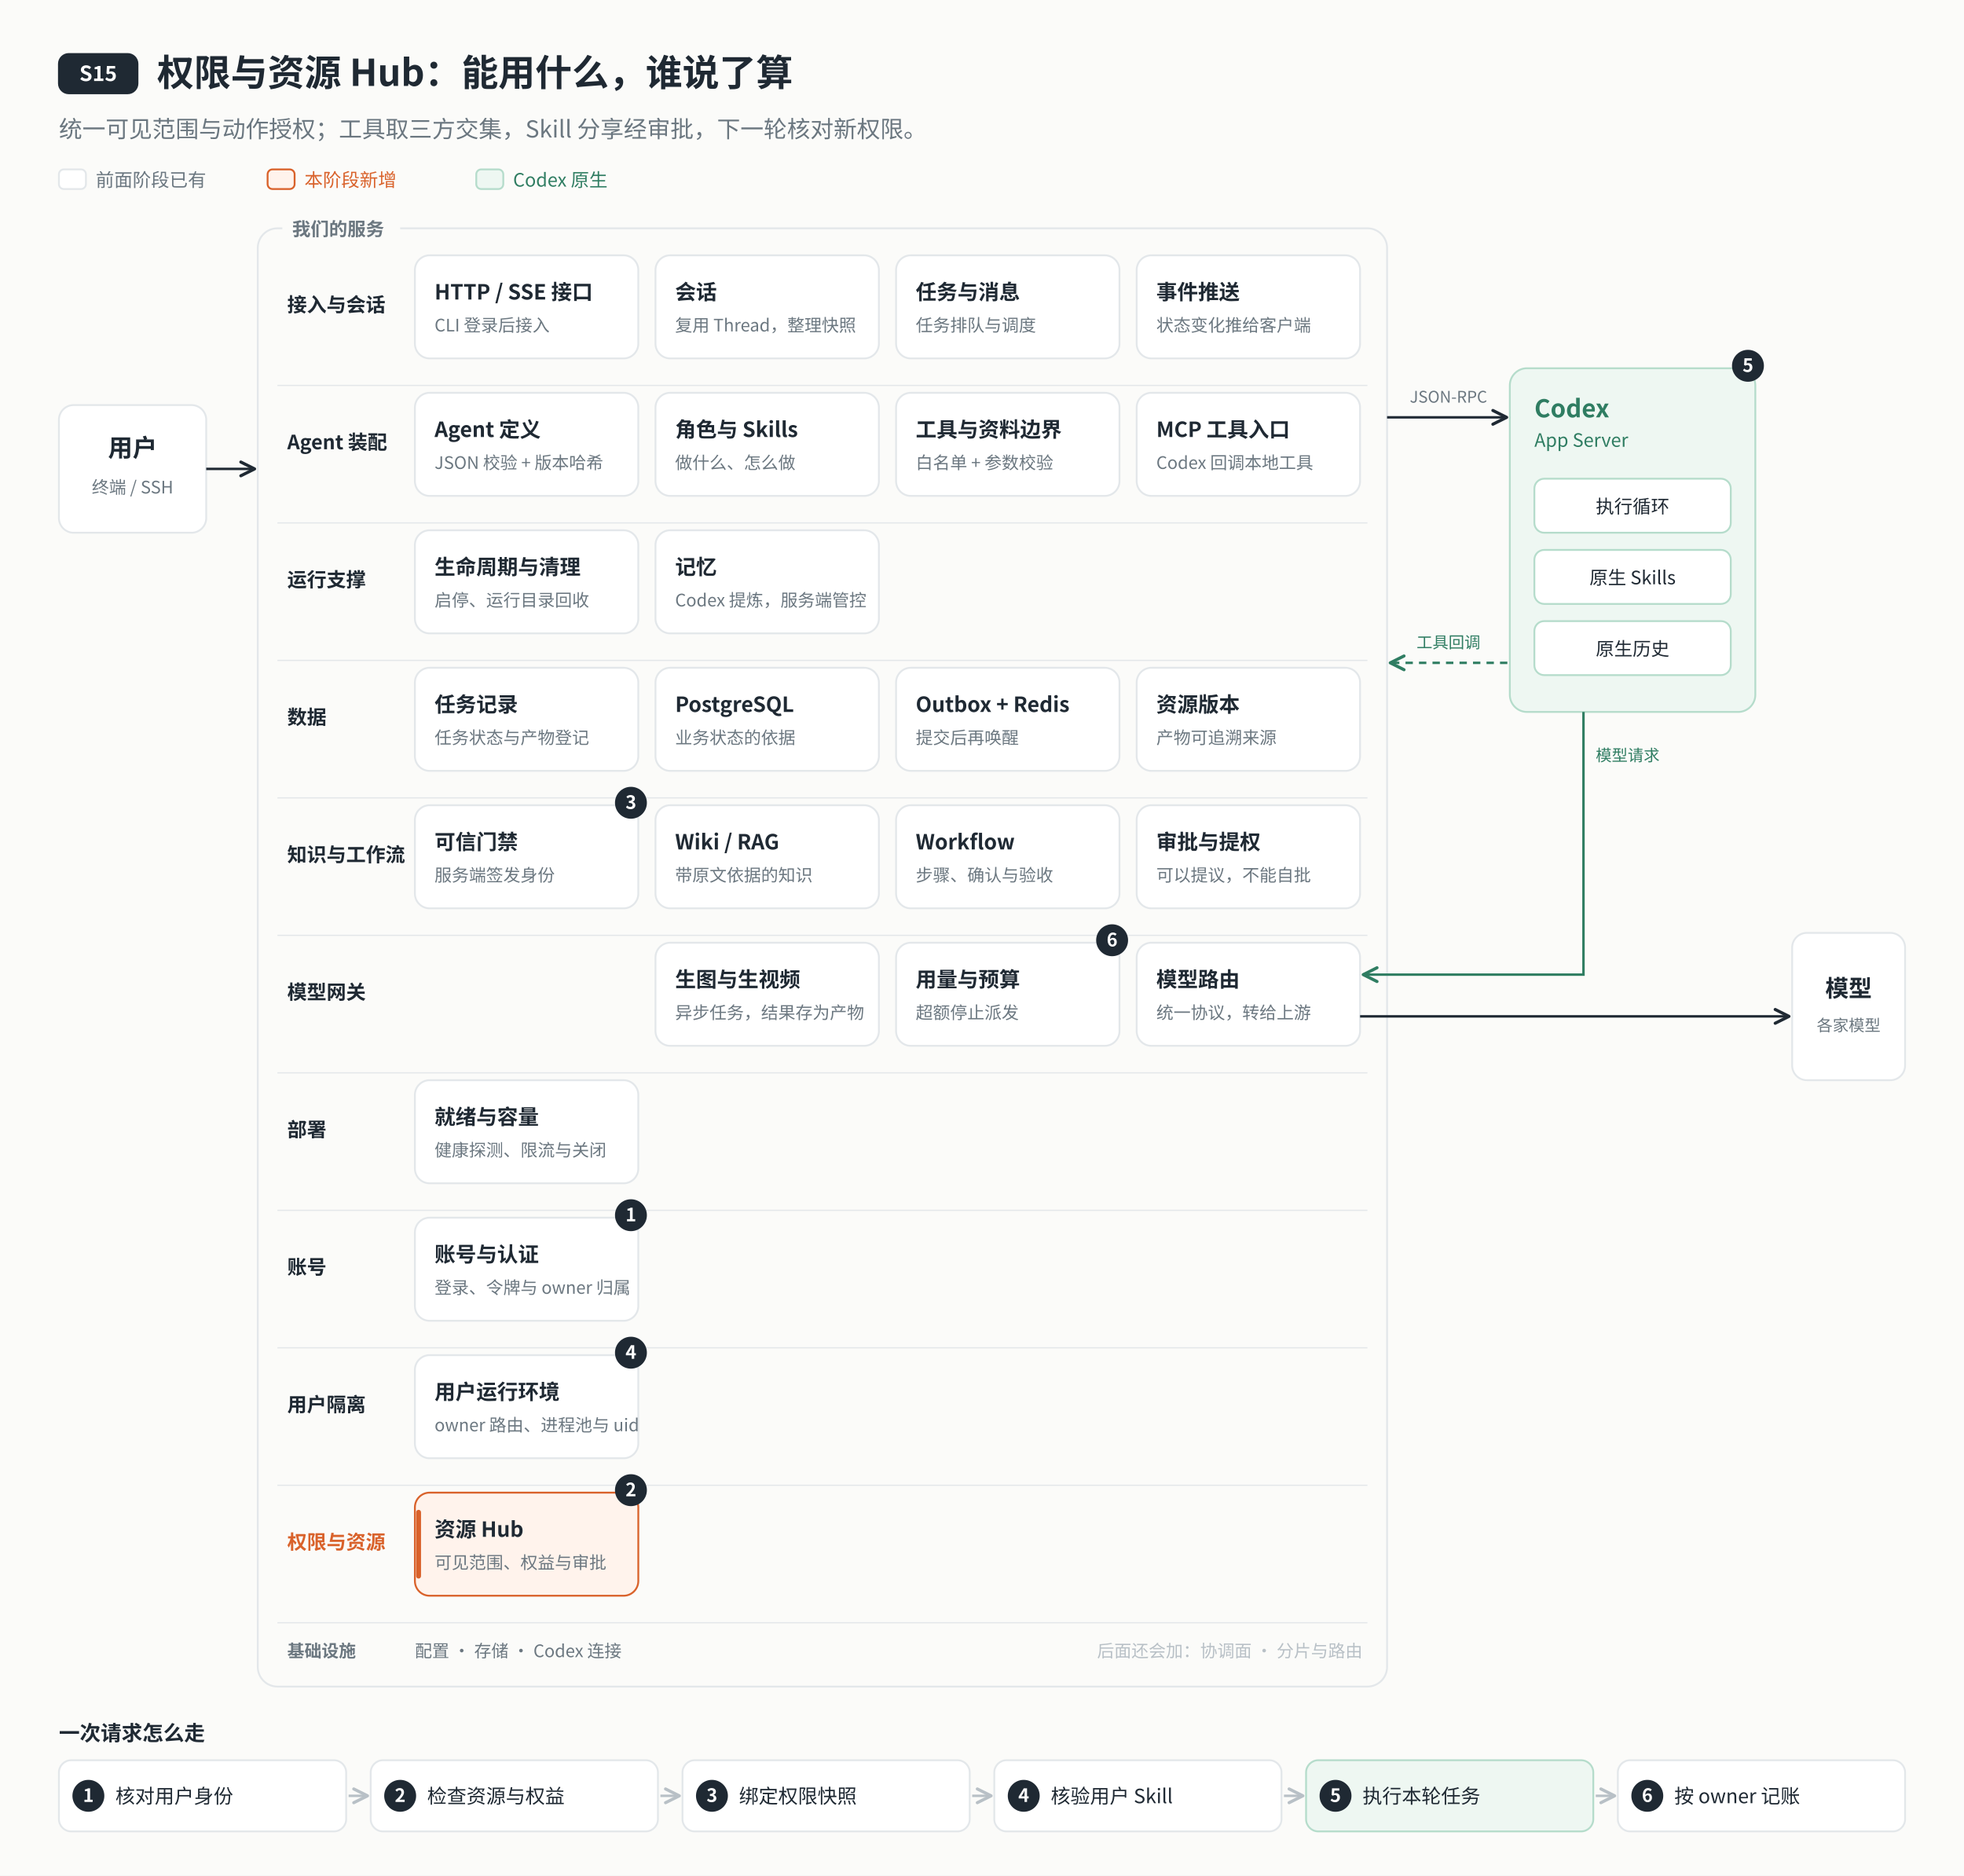
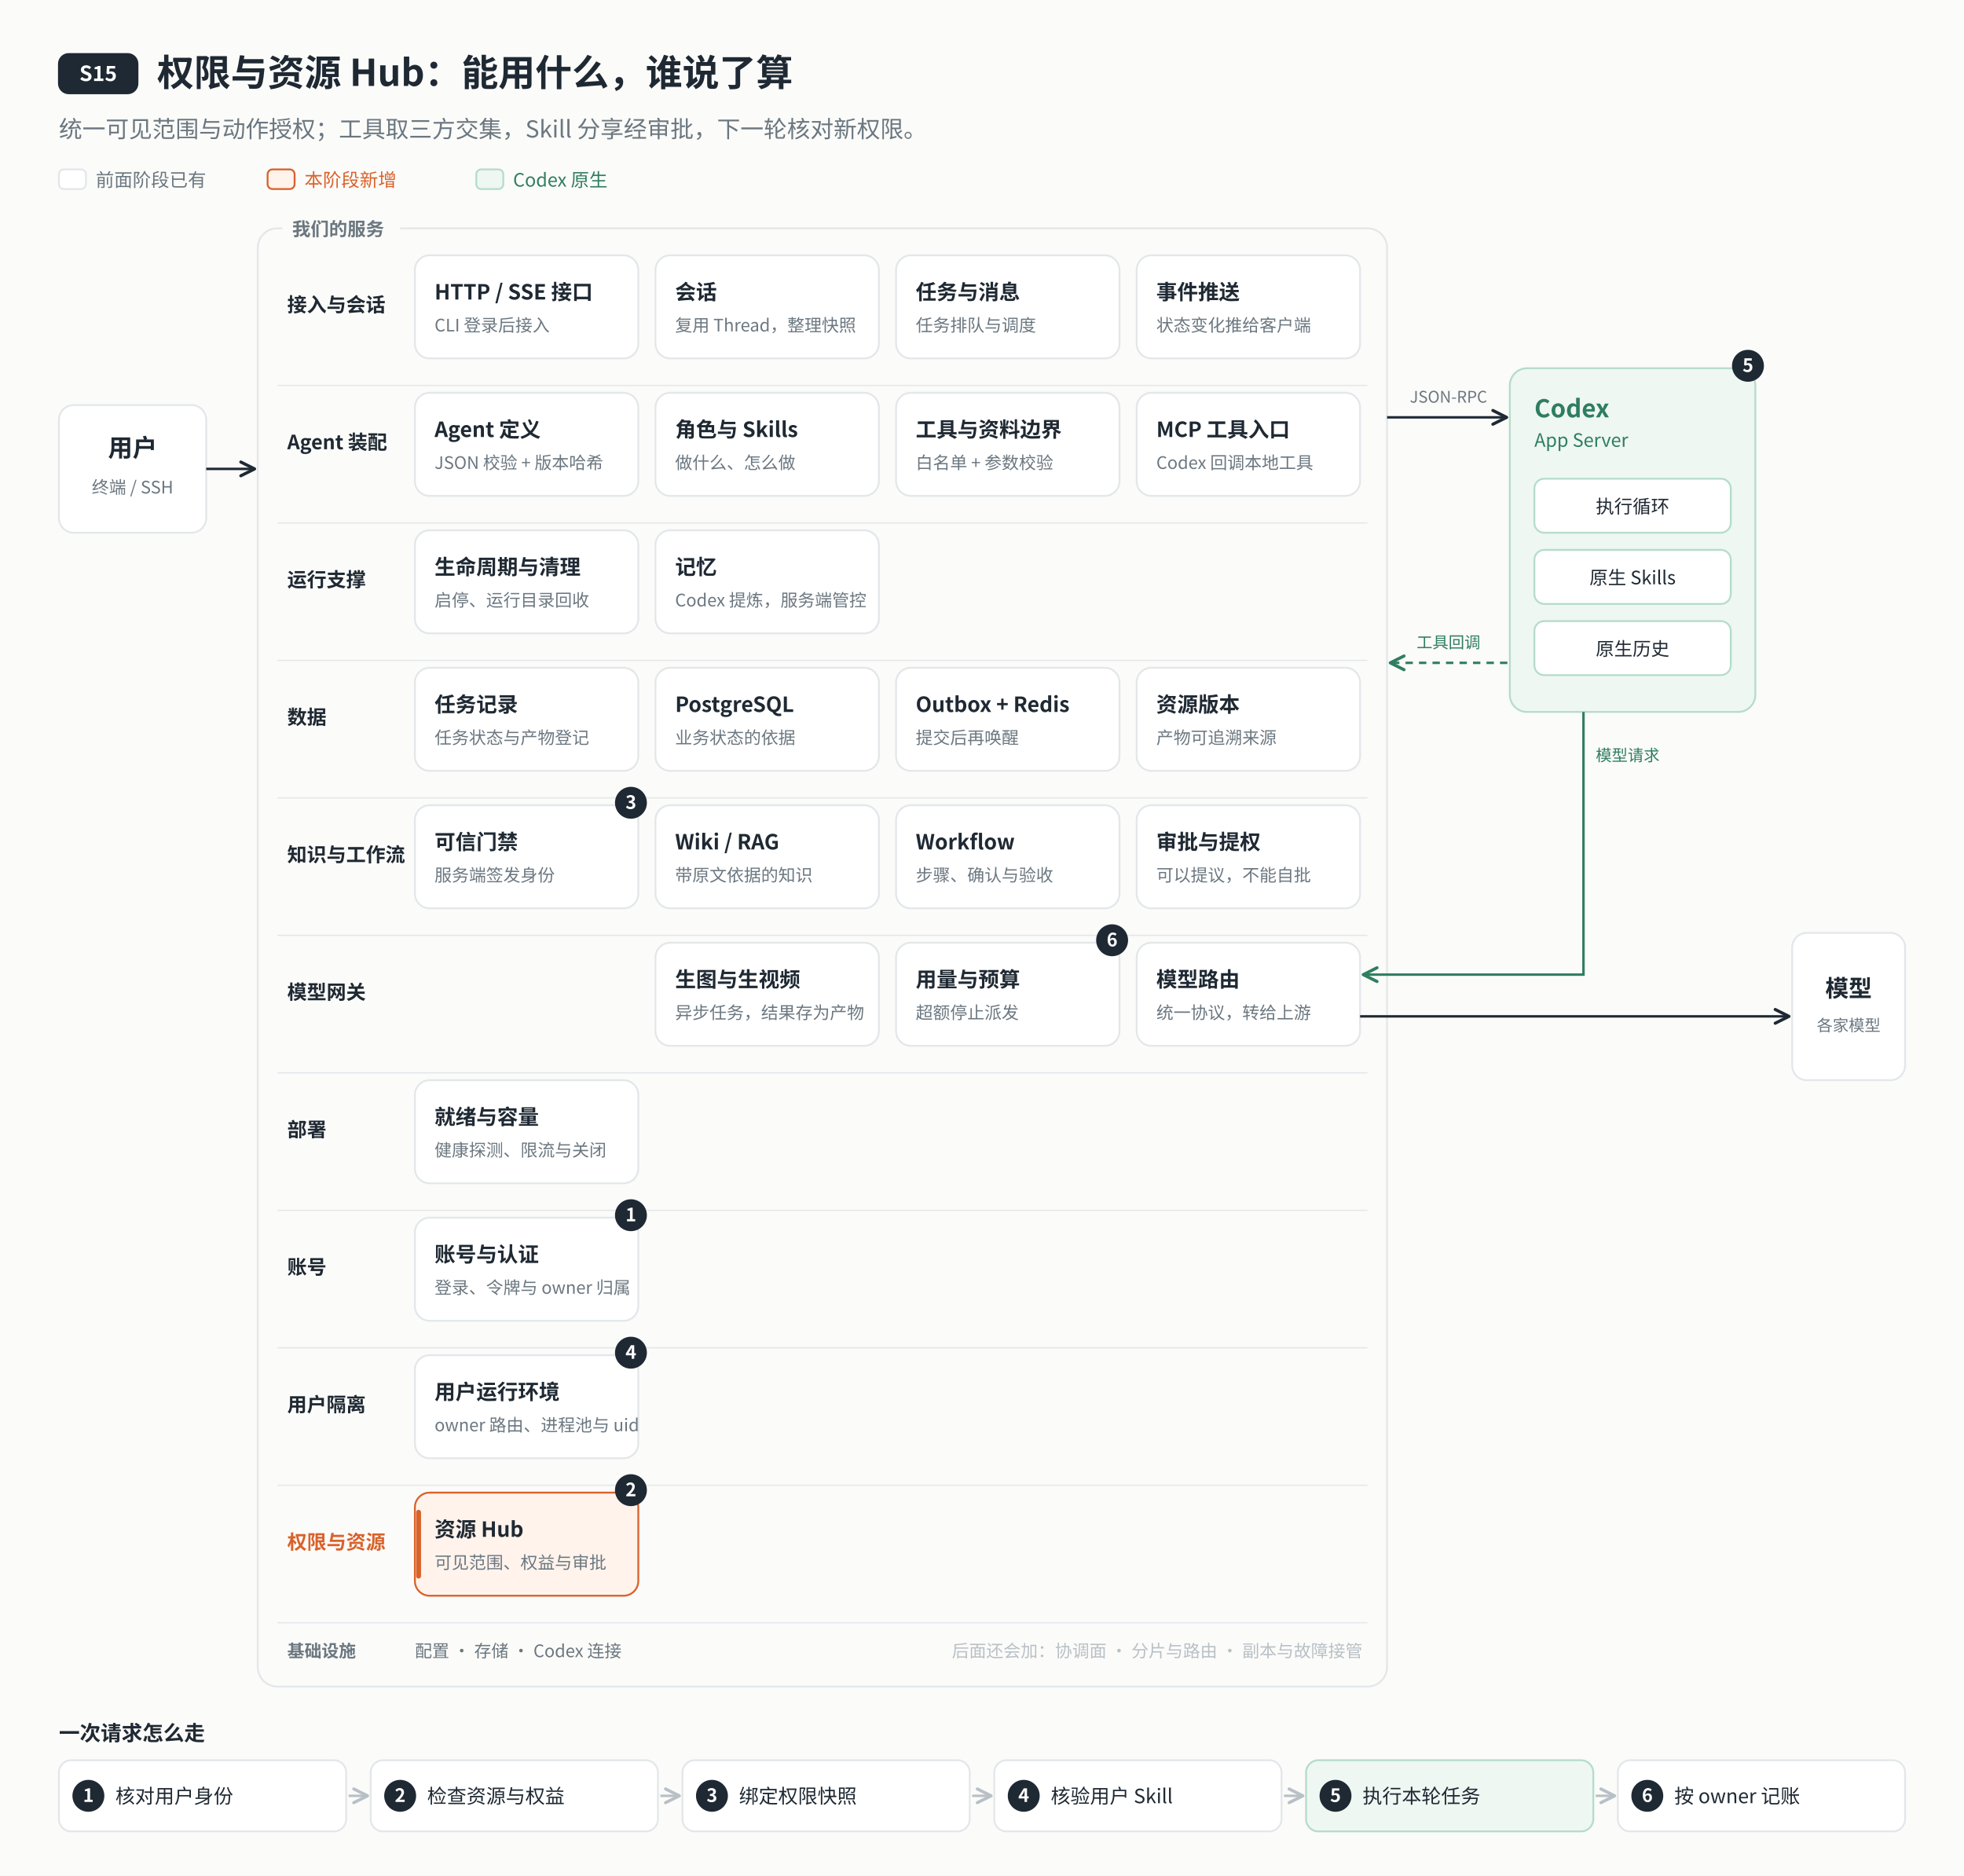
<svg xmlns="http://www.w3.org/2000/svg" width="1600" height="1528" viewBox="0 0 1600 1528" role="img" aria-labelledby="title desc">
  <defs>
    <marker id="mB8C0C6" viewBox="0 0 10 10" refX="8" refY="5" markerWidth="7" markerHeight="7" orient="auto-start-reverse">
      <path d="M1 1 L9 5 L1 9" fill="none" stroke="#B8C0C6" stroke-width="1.8" stroke-linecap="round" stroke-linejoin="round" />
    </marker>
    <marker id="m1F2933" viewBox="0 0 10 10" refX="8" refY="5" markerWidth="7" markerHeight="7" orient="auto-start-reverse">
      <path d="M1 1 L9 5 L1 9" fill="none" stroke="#1F2933" stroke-width="1.8" stroke-linecap="round" stroke-linejoin="round" />
    </marker>
    <marker id="m2F7D62" viewBox="0 0 10 10" refX="8" refY="5" markerWidth="7" markerHeight="7" orient="auto-start-reverse">
      <path d="M1 1 L9 5 L1 9" fill="none" stroke="#2F7D62" stroke-width="1.8" stroke-linecap="round" stroke-linejoin="round" />
    </marker>
  </defs>
  <g font-family="PingFang SC, Microsoft YaHei, Noto Sans CJK SC, sans-serif">
    <rect x="0" y="0" width="1600" height="1528" fill="#FBFBF9" />
    <rect x="48" y="44" width="64" height="32" rx="8" fill="#1F2933" stroke="#1F2933" stroke-width="1.5" />
    <text x="80" y="66" font-size="17" fill="#fff" font-weight="700" text-anchor="middle">S15</text>
    <text x="128" y="70" font-size="30" fill="#1F2933" font-weight="700" text-anchor="start">权限与资源 Hub：能用什么，谁说了算</text>
    <text x="48" y="112" font-size="19" fill="#6B7780" font-weight="400" text-anchor="start">统一可见范围与动作授权；工具取三方交集，Skill 分享经审批，下一轮核对新权限。</text>
    <rect x="48" y="138" width="22" height="16" rx="4" fill="#FFFFFF" stroke="#E3E7EA" stroke-width="1.5" />
    <text x="78" y="152" font-size="15" fill="#6B7780" font-weight="400" text-anchor="start">前面阶段已有</text>
    <rect x="218" y="138" width="22" height="16" rx="4" fill="#FFF3EC" stroke="#D9622B" stroke-width="1.5" />
    <text x="248" y="152" font-size="15" fill="#D9622B" font-weight="400" text-anchor="start">本阶段新增</text>
    <rect x="388" y="138" width="22" height="16" rx="4" fill="#EEF7F2" stroke="#B5DCCB" stroke-width="1.5" />
    <text x="418" y="152" font-size="15" fill="#2F7D62" font-weight="400" text-anchor="start">Codex 原生</text>
    <rect x="48" y="330" width="120" height="104" rx="12" fill="#FFFFFF" stroke="#E3E7EA" stroke-width="1.5" />
    <text x="108" y="372" font-size="20" fill="#1F2933" font-weight="600" text-anchor="middle">用户</text>
    <text x="108" y="402" font-size="14" fill="#6B7780" font-weight="400" text-anchor="middle">终端 / SSH</text>
    <rect x="210" y="186" width="920" height="1188" rx="16" fill="none" stroke="#E3E7EA" stroke-width="1.5" />
    <rect x="230" y="175" width="96" height="22" fill="#FBFBF9" />
    <text x="238" y="192" font-size="15" fill="#6B7780" font-weight="600" text-anchor="start">我们的服务</text>
    <text x="234" y="254" font-size="16" fill="#1F2933" font-weight="600" text-anchor="start">接入与会话</text>
    <rect x="338" y="208" width="182" height="84" rx="12" fill="#FFFFFF" stroke="#E3E7EA" stroke-width="1.5" />
    <text x="354" y="244" font-size="17" fill="#1F2933" font-weight="600" text-anchor="start">HTTP / SSE 接口</text>
    <text x="354" y="270" font-size="14" fill="#6B7780" font-weight="400" text-anchor="start">CLI 登录后接入</text>
    <rect x="534" y="208" width="182" height="84" rx="12" fill="#FFFFFF" stroke="#E3E7EA" stroke-width="1.5" />
    <text x="550" y="244" font-size="17" fill="#1F2933" font-weight="600" text-anchor="start">会话</text>
    <text x="550" y="270" font-size="14" fill="#6B7780" font-weight="400" text-anchor="start">复用 Thread，整理快照</text>
    <rect x="730" y="208" width="182" height="84" rx="12" fill="#FFFFFF" stroke="#E3E7EA" stroke-width="1.5" />
    <text x="746" y="244" font-size="17" fill="#1F2933" font-weight="600" text-anchor="start">任务与消息</text>
    <text x="746" y="270" font-size="14" fill="#6B7780" font-weight="400" text-anchor="start">任务排队与调度</text>
    <rect x="926" y="208" width="182" height="84" rx="12" fill="#FFFFFF" stroke="#E3E7EA" stroke-width="1.5" />
    <text x="942" y="244" font-size="17" fill="#1F2933" font-weight="600" text-anchor="start">事件推送</text>
    <text x="942" y="270" font-size="14" fill="#6B7780" font-weight="400" text-anchor="start">状态变化推给客户端</text>
    <text x="234" y="366" font-size="16" fill="#1F2933" font-weight="600" text-anchor="start">Agent 装配</text>
    <line x1="226" y1="314" x2="1114" y2="314" stroke="#E3E7EA" stroke-width="1" />
    <rect x="338" y="320" width="182" height="84" rx="12" fill="#FFFFFF" stroke="#E3E7EA" stroke-width="1.5" />
    <text x="354" y="356" font-size="17" fill="#1F2933" font-weight="600" text-anchor="start">Agent 定义</text>
    <text x="354" y="382" font-size="14" fill="#6B7780" font-weight="400" text-anchor="start">JSON 校验 + 版本哈希</text>
    <rect x="534" y="320" width="182" height="84" rx="12" fill="#FFFFFF" stroke="#E3E7EA" stroke-width="1.5" />
    <text x="550" y="356" font-size="17" fill="#1F2933" font-weight="600" text-anchor="start">角色与 Skills</text>
    <text x="550" y="382" font-size="14" fill="#6B7780" font-weight="400" text-anchor="start">做什么、怎么做</text>
    <rect x="730" y="320" width="182" height="84" rx="12" fill="#FFFFFF" stroke="#E3E7EA" stroke-width="1.5" />
    <text x="746" y="356" font-size="17" fill="#1F2933" font-weight="600" text-anchor="start">工具与资料边界</text>
    <text x="746" y="382" font-size="14" fill="#6B7780" font-weight="400" text-anchor="start">白名单 + 参数校验</text>
    <rect x="926" y="320" width="182" height="84" rx="12" fill="#FFFFFF" stroke="#E3E7EA" stroke-width="1.5" />
    <text x="942" y="356" font-size="17" fill="#1F2933" font-weight="600" text-anchor="start">MCP 工具入口</text>
    <text x="942" y="382" font-size="14" fill="#6B7780" font-weight="400" text-anchor="start">Codex 回调本地工具</text>
    <text x="234" y="478" font-size="16" fill="#1F2933" font-weight="600" text-anchor="start">运行支撑</text>
    <line x1="226" y1="426" x2="1114" y2="426" stroke="#E3E7EA" stroke-width="1" />
    <rect x="338" y="432" width="182" height="84" rx="12" fill="#FFFFFF" stroke="#E3E7EA" stroke-width="1.5" />
    <text x="354" y="468" font-size="17" fill="#1F2933" font-weight="600" text-anchor="start">生命周期与清理</text>
    <text x="354" y="494" font-size="14" fill="#6B7780" font-weight="400" text-anchor="start">启停、运行目录回收</text>
    <rect x="534" y="432" width="182" height="84" rx="12" fill="#FFFFFF" stroke="#E3E7EA" stroke-width="1.5" />
    <text x="550" y="468" font-size="17" fill="#1F2933" font-weight="600" text-anchor="start">记忆</text>
    <text x="550" y="494" font-size="14" fill="#6B7780" font-weight="400" text-anchor="start">Codex 提炼，服务端管控</text>
    <text x="234" y="590" font-size="16" fill="#1F2933" font-weight="600" text-anchor="start">数据</text>
    <line x1="226" y1="538" x2="1114" y2="538" stroke="#E3E7EA" stroke-width="1" />
    <rect x="338" y="544" width="182" height="84" rx="12" fill="#FFFFFF" stroke="#E3E7EA" stroke-width="1.5" />
    <text x="354" y="580" font-size="17" fill="#1F2933" font-weight="600" text-anchor="start">任务记录</text>
    <text x="354" y="606" font-size="14" fill="#6B7780" font-weight="400" text-anchor="start">任务状态与产物登记</text>
    <rect x="534" y="544" width="182" height="84" rx="12" fill="#FFFFFF" stroke="#E3E7EA" stroke-width="1.5" />
    <text x="550" y="580" font-size="17" fill="#1F2933" font-weight="600" text-anchor="start">PostgreSQL</text>
    <text x="550" y="606" font-size="14" fill="#6B7780" font-weight="400" text-anchor="start">业务状态的依据</text>
    <rect x="730" y="544" width="182" height="84" rx="12" fill="#FFFFFF" stroke="#E3E7EA" stroke-width="1.5" />
    <text x="746" y="580" font-size="17" fill="#1F2933" font-weight="600" text-anchor="start">Outbox + Redis</text>
    <text x="746" y="606" font-size="14" fill="#6B7780" font-weight="400" text-anchor="start">提交后再唤醒</text>
    <rect x="926" y="544" width="182" height="84" rx="12" fill="#FFFFFF" stroke="#E3E7EA" stroke-width="1.5" />
    <text x="942" y="580" font-size="17" fill="#1F2933" font-weight="600" text-anchor="start">资源版本</text>
    <text x="942" y="606" font-size="14" fill="#6B7780" font-weight="400" text-anchor="start">产物可追溯来源</text>
    <text x="234" y="702" font-size="16" fill="#1F2933" font-weight="600" text-anchor="start">知识与工作流</text>
    <line x1="226" y1="650" x2="1114" y2="650" stroke="#E3E7EA" stroke-width="1" />
    <rect x="338" y="656" width="182" height="84" rx="12" fill="#FFFFFF" stroke="#E3E7EA" stroke-width="1.5" />
    <text x="354" y="692" font-size="17" fill="#1F2933" font-weight="600" text-anchor="start">可信门禁</text>
    <text x="354" y="718" font-size="14" fill="#6B7780" font-weight="400" text-anchor="start">服务端签发身份</text>
    <rect x="534" y="656" width="182" height="84" rx="12" fill="#FFFFFF" stroke="#E3E7EA" stroke-width="1.5" />
    <text x="550" y="692" font-size="17" fill="#1F2933" font-weight="600" text-anchor="start">Wiki / RAG</text>
    <text x="550" y="718" font-size="14" fill="#6B7780" font-weight="400" text-anchor="start">带原文依据的知识</text>
    <rect x="730" y="656" width="182" height="84" rx="12" fill="#FFFFFF" stroke="#E3E7EA" stroke-width="1.5" />
    <text x="746" y="692" font-size="17" fill="#1F2933" font-weight="600" text-anchor="start">Workflow</text>
    <text x="746" y="718" font-size="14" fill="#6B7780" font-weight="400" text-anchor="start">步骤、确认与验收</text>
    <rect x="926" y="656" width="182" height="84" rx="12" fill="#FFFFFF" stroke="#E3E7EA" stroke-width="1.5" />
    <text x="942" y="692" font-size="17" fill="#1F2933" font-weight="600" text-anchor="start">审批与提权</text>
    <text x="942" y="718" font-size="14" fill="#6B7780" font-weight="400" text-anchor="start">可以提议，不能自批</text>
    <text x="234" y="814" font-size="16" fill="#1F2933" font-weight="600" text-anchor="start">模型网关</text>
    <line x1="226" y1="762" x2="1114" y2="762" stroke="#E3E7EA" stroke-width="1" />
    <rect x="534" y="768" width="182" height="84" rx="12" fill="#FFFFFF" stroke="#E3E7EA" stroke-width="1.5" />
    <text x="550" y="804" font-size="17" fill="#1F2933" font-weight="600" text-anchor="start">生图与生视频</text>
    <text x="550" y="830" font-size="14" fill="#6B7780" font-weight="400" text-anchor="start">异步任务，结果存为产物</text>
    <rect x="730" y="768" width="182" height="84" rx="12" fill="#FFFFFF" stroke="#E3E7EA" stroke-width="1.5" />
    <text x="746" y="804" font-size="17" fill="#1F2933" font-weight="600" text-anchor="start">用量与预算</text>
    <text x="746" y="830" font-size="14" fill="#6B7780" font-weight="400" text-anchor="start">超额停止派发</text>
    <rect x="926" y="768" width="182" height="84" rx="12" fill="#FFFFFF" stroke="#E3E7EA" stroke-width="1.5" />
    <text x="942" y="804" font-size="17" fill="#1F2933" font-weight="600" text-anchor="start">模型路由</text>
    <text x="942" y="830" font-size="14" fill="#6B7780" font-weight="400" text-anchor="start">统一协议，转给上游</text>
    <text x="234" y="926" font-size="16" fill="#1F2933" font-weight="600" text-anchor="start">部署</text>
    <line x1="226" y1="874" x2="1114" y2="874" stroke="#E3E7EA" stroke-width="1" />
    <rect x="338" y="880" width="182" height="84" rx="12" fill="#FFFFFF" stroke="#E3E7EA" stroke-width="1.5" />
    <text x="354" y="916" font-size="17" fill="#1F2933" font-weight="600" text-anchor="start">就绪与容量</text>
    <text x="354" y="942" font-size="14" fill="#6B7780" font-weight="400" text-anchor="start">健康探测、限流与关闭</text>
    <text x="234" y="1038" font-size="16" fill="#1F2933" font-weight="600" text-anchor="start">账号</text>
    <line x1="226" y1="986" x2="1114" y2="986" stroke="#E3E7EA" stroke-width="1" />
    <rect x="338" y="992" width="182" height="84" rx="12" fill="#FFFFFF" stroke="#E3E7EA" stroke-width="1.5" />
    <text x="354" y="1028" font-size="17" fill="#1F2933" font-weight="600" text-anchor="start">账号与认证</text>
    <text x="354" y="1054" font-size="14" fill="#6B7780" font-weight="400" text-anchor="start">登录、令牌与 owner 归属</text>
    <text x="234" y="1150" font-size="16" fill="#1F2933" font-weight="600" text-anchor="start">用户隔离</text>
    <line x1="226" y1="1098" x2="1114" y2="1098" stroke="#E3E7EA" stroke-width="1" />
    <rect x="338" y="1104" width="182" height="84" rx="12" fill="#FFFFFF" stroke="#E3E7EA" stroke-width="1.5" />
    <text x="354" y="1140" font-size="17" fill="#1F2933" font-weight="600" text-anchor="start">用户运行环境</text>
    <text x="354" y="1166" font-size="14" fill="#6B7780" font-weight="400" text-anchor="start">owner 路由、进程池与 uid</text>
    <text x="234" y="1262" font-size="16" fill="#D9622B" font-weight="600" text-anchor="start">权限与资源</text>
    <line x1="226" y1="1210" x2="1114" y2="1210" stroke="#E3E7EA" stroke-width="1" />
    <rect x="338" y="1216" width="182" height="84" rx="12" fill="#FFF3EC" stroke="#D9622B" stroke-width="1.5" />
    <rect x="339" y="1230" width="4" height="56" rx="2" fill="#D9622B" />
    <text x="354" y="1252" font-size="17" fill="#1F2933" font-weight="600" text-anchor="start">资源 Hub</text>
    <text x="354" y="1278" font-size="14" fill="#6B7780" font-weight="400" text-anchor="start">可见范围、权益与审批</text>
    <line x1="226" y1="1322" x2="1114" y2="1322" stroke="#E3E7EA" stroke-width="1" />
    <text x="234" y="1350" font-size="14" fill="#6B7780" font-weight="600" text-anchor="start">基础设施</text>
    <text x="338" y="1350" font-size="14" fill="#6B7780" font-weight="400" text-anchor="start">配置 · 存储 · Codex 连接</text>
-     <text x="1110" y="1350" font-size="14" fill="#B8C0C6" font-weight="400" text-anchor="end">后面还会加：协调面 · 分片与路由</text>
+     <text x="1110" y="1350" font-size="14" fill="#B8C0C6" font-weight="400" text-anchor="end">后面还会加：协调面 · 分片与路由 · 副本与故障接管</text>
    <rect x="1230" y="300" width="200" height="280" rx="14" fill="#EEF7F2" stroke="#B5DCCB" stroke-width="1.5" />
    <text x="1250" y="340" font-size="20" fill="#2F7D62" font-weight="700" text-anchor="start">Codex</text>
    <text x="1250" y="364" font-size="15" fill="#2F7D62" font-weight="400" text-anchor="start">App Server</text>
    <rect x="1250" y="390" width="160" height="44" rx="8" fill="#FFFFFF" stroke="#B5DCCB" stroke-width="1.5" />
    <text x="1330" y="418" font-size="15" fill="#1F2933" font-weight="500" text-anchor="middle">执行循环</text>
    <rect x="1250" y="448" width="160" height="44" rx="8" fill="#FFFFFF" stroke="#B5DCCB" stroke-width="1.5" />
    <text x="1330" y="476" font-size="15" fill="#1F2933" font-weight="500" text-anchor="middle">原生 Skills</text>
    <rect x="1250" y="506" width="160" height="44" rx="8" fill="#FFFFFF" stroke="#B5DCCB" stroke-width="1.5" />
    <text x="1330" y="534" font-size="15" fill="#1F2933" font-weight="500" text-anchor="middle">原生历史</text>
    <rect x="1460" y="760" width="92" height="120" rx="12" fill="#FFFFFF" stroke="#E3E7EA" stroke-width="1.5" />
    <text x="1506" y="812" font-size="19" fill="#1F2933" font-weight="600" text-anchor="middle">模型</text>
    <text x="1506" y="840" font-size="13" fill="#6B7780" font-weight="400" text-anchor="middle">各家模型</text>
    <path d="M168,382 L206,382" fill="none" stroke="#1F2933" stroke-width="2" marker-end="url(#m1F2933)" />
    <path d="M1130,340 L1226,340" fill="none" stroke="#1F2933" stroke-width="2" marker-end="url(#m1F2933)" />
    <text x="1180" y="328" font-size="13" fill="#6B7780" font-weight="500" text-anchor="middle">JSON-RPC</text>
    <path d="M1228,540 L1134,540" fill="none" stroke="#2F7D62" stroke-width="2" stroke-dasharray="6 5" marker-end="url(#m2F7D62)" />
    <text x="1180" y="528" font-size="13" fill="#2F7D62" font-weight="500" text-anchor="middle">工具回调</text>
    <path d="M1290,580 L1290,794 L1112,794" fill="none" stroke="#2F7D62" stroke-width="2" marker-end="url(#m2F7D62)" />
    <text x="1300" y="620" font-size="13" fill="#2F7D62" font-weight="500" text-anchor="start">模型请求</text>
    <path d="M1108,828 L1456,828" fill="none" stroke="#1F2933" stroke-width="2" marker-end="url(#m1F2933)" />
    <circle cx="514" cy="990" r="13" fill="#1F2933" />
    <text x="514" y="995" font-size="15" fill="#fff" font-weight="700" text-anchor="middle">1</text>
    <circle cx="514" cy="1214" r="13" fill="#1F2933" />
    <text x="514" y="1219" font-size="15" fill="#fff" font-weight="700" text-anchor="middle">2</text>
    <circle cx="514" cy="654" r="13" fill="#1F2933" />
    <text x="514" y="659" font-size="15" fill="#fff" font-weight="700" text-anchor="middle">3</text>
    <circle cx="514" cy="1102" r="13" fill="#1F2933" />
    <text x="514" y="1107" font-size="15" fill="#fff" font-weight="700" text-anchor="middle">4</text>
    <circle cx="1424" cy="298" r="13" fill="#1F2933" />
    <text x="1424" y="303" font-size="15" fill="#fff" font-weight="700" text-anchor="middle">5</text>
    <circle cx="906" cy="766" r="13" fill="#1F2933" />
    <text x="906" y="771" font-size="15" fill="#fff" font-weight="700" text-anchor="middle">6</text>
    <text x="48" y="1418" font-size="17" fill="#1F2933" font-weight="700" text-anchor="start">一次请求怎么走</text>
    <rect x="48" y="1434" width="234" height="58" rx="10" fill="#FFFFFF" stroke="#E3E7EA" stroke-width="1.5" />
    <circle cx="72" cy="1463" r="13" fill="#1F2933" />
    <text x="72" y="1468" font-size="15" fill="#fff" font-weight="700" text-anchor="middle">1</text>
    <text x="94" y="1469" font-size="16" fill="#1F2933" font-weight="500" text-anchor="start">核对用户身份</text>
    <path d="M284,1463 L298,1463" fill="none" stroke="#B8C0C6" stroke-width="2" marker-end="url(#mB8C0C6)" />
    <rect x="302" y="1434" width="234" height="58" rx="10" fill="#FFFFFF" stroke="#E3E7EA" stroke-width="1.5" />
    <circle cx="326" cy="1463" r="13" fill="#1F2933" />
    <text x="326" y="1468" font-size="15" fill="#fff" font-weight="700" text-anchor="middle">2</text>
    <text x="348" y="1469" font-size="16" fill="#1F2933" font-weight="500" text-anchor="start">检查资源与权益</text>
    <path d="M538,1463 L552,1463" fill="none" stroke="#B8C0C6" stroke-width="2" marker-end="url(#mB8C0C6)" />
    <rect x="556" y="1434" width="234" height="58" rx="10" fill="#FFFFFF" stroke="#E3E7EA" stroke-width="1.5" />
    <circle cx="580" cy="1463" r="13" fill="#1F2933" />
    <text x="580" y="1468" font-size="15" fill="#fff" font-weight="700" text-anchor="middle">3</text>
    <text x="602" y="1469" font-size="16" fill="#1F2933" font-weight="500" text-anchor="start">绑定权限快照</text>
    <path d="M792,1463 L806,1463" fill="none" stroke="#B8C0C6" stroke-width="2" marker-end="url(#mB8C0C6)" />
    <rect x="810" y="1434" width="234" height="58" rx="10" fill="#FFFFFF" stroke="#E3E7EA" stroke-width="1.5" />
    <circle cx="834" cy="1463" r="13" fill="#1F2933" />
    <text x="834" y="1468" font-size="15" fill="#fff" font-weight="700" text-anchor="middle">4</text>
    <text x="856" y="1469" font-size="16" fill="#1F2933" font-weight="500" text-anchor="start">核验用户 Skill</text>
    <path d="M1046,1463 L1060,1463" fill="none" stroke="#B8C0C6" stroke-width="2" marker-end="url(#mB8C0C6)" />
    <rect x="1064" y="1434" width="234" height="58" rx="10" fill="#EEF7F2" stroke="#B5DCCB" stroke-width="1.5" />
    <circle cx="1088" cy="1463" r="13" fill="#1F2933" />
    <text x="1088" y="1468" font-size="15" fill="#fff" font-weight="700" text-anchor="middle">5</text>
    <text x="1110" y="1469" font-size="16" fill="#1F2933" font-weight="500" text-anchor="start">执行本轮任务</text>
    <path d="M1300,1463 L1314,1463" fill="none" stroke="#B8C0C6" stroke-width="2" marker-end="url(#mB8C0C6)" />
    <rect x="1318" y="1434" width="234" height="58" rx="10" fill="#FFFFFF" stroke="#E3E7EA" stroke-width="1.5" />
    <circle cx="1342" cy="1463" r="13" fill="#1F2933" />
    <text x="1342" y="1468" font-size="15" fill="#fff" font-weight="700" text-anchor="middle">6</text>
    <text x="1364" y="1469" font-size="16" fill="#1F2933" font-weight="500" text-anchor="start">按 owner 记账</text>
  </g>
</svg>
